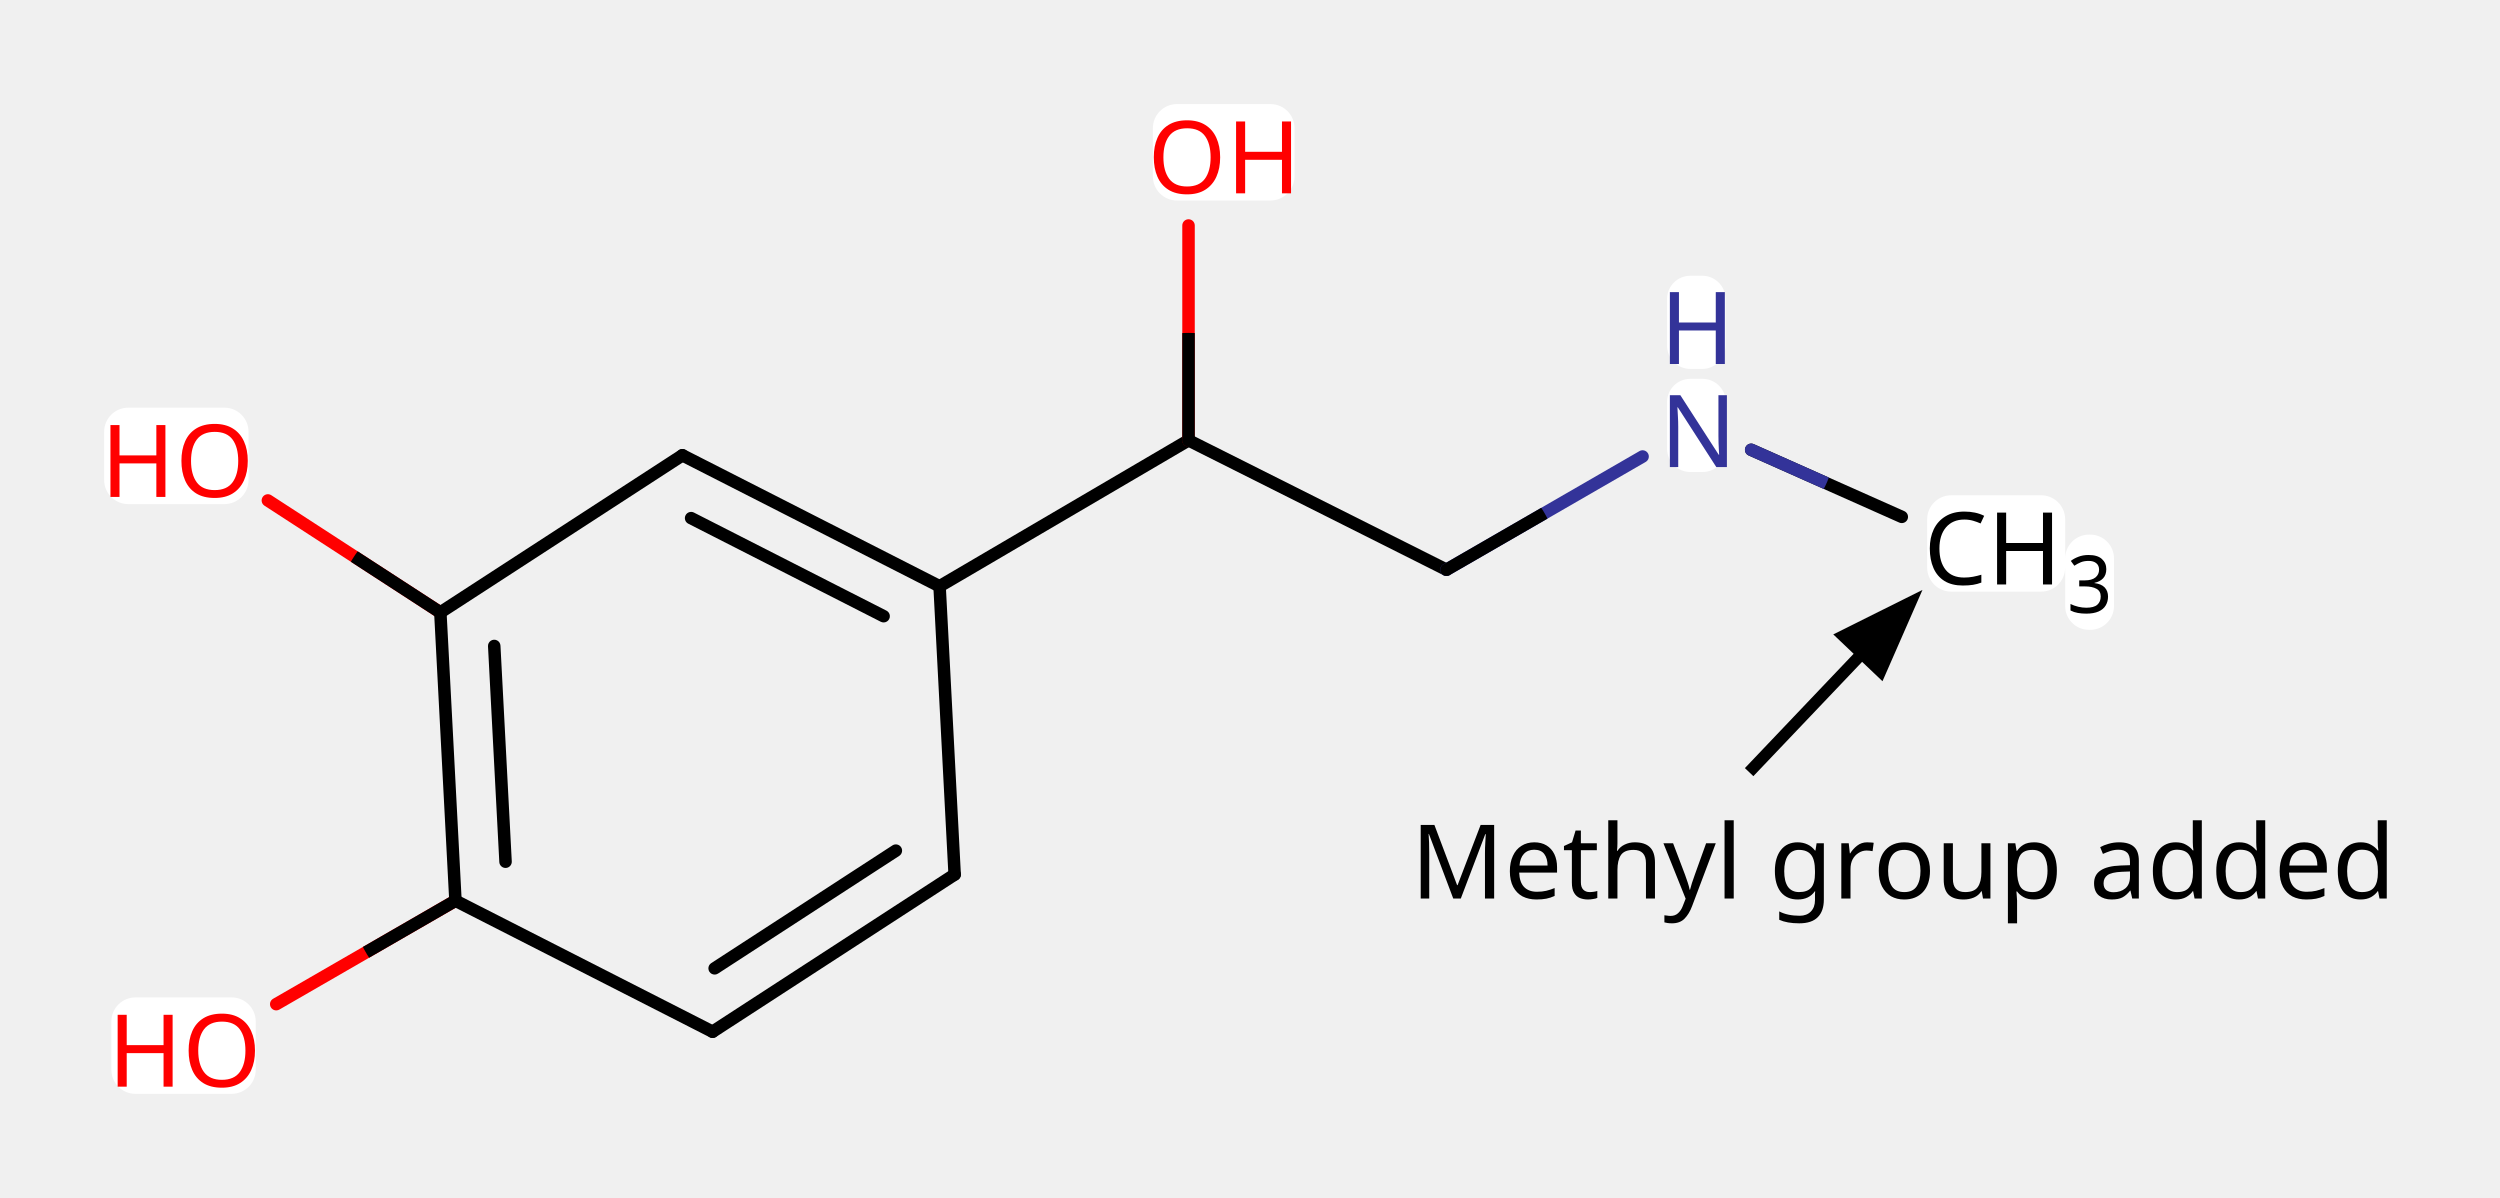
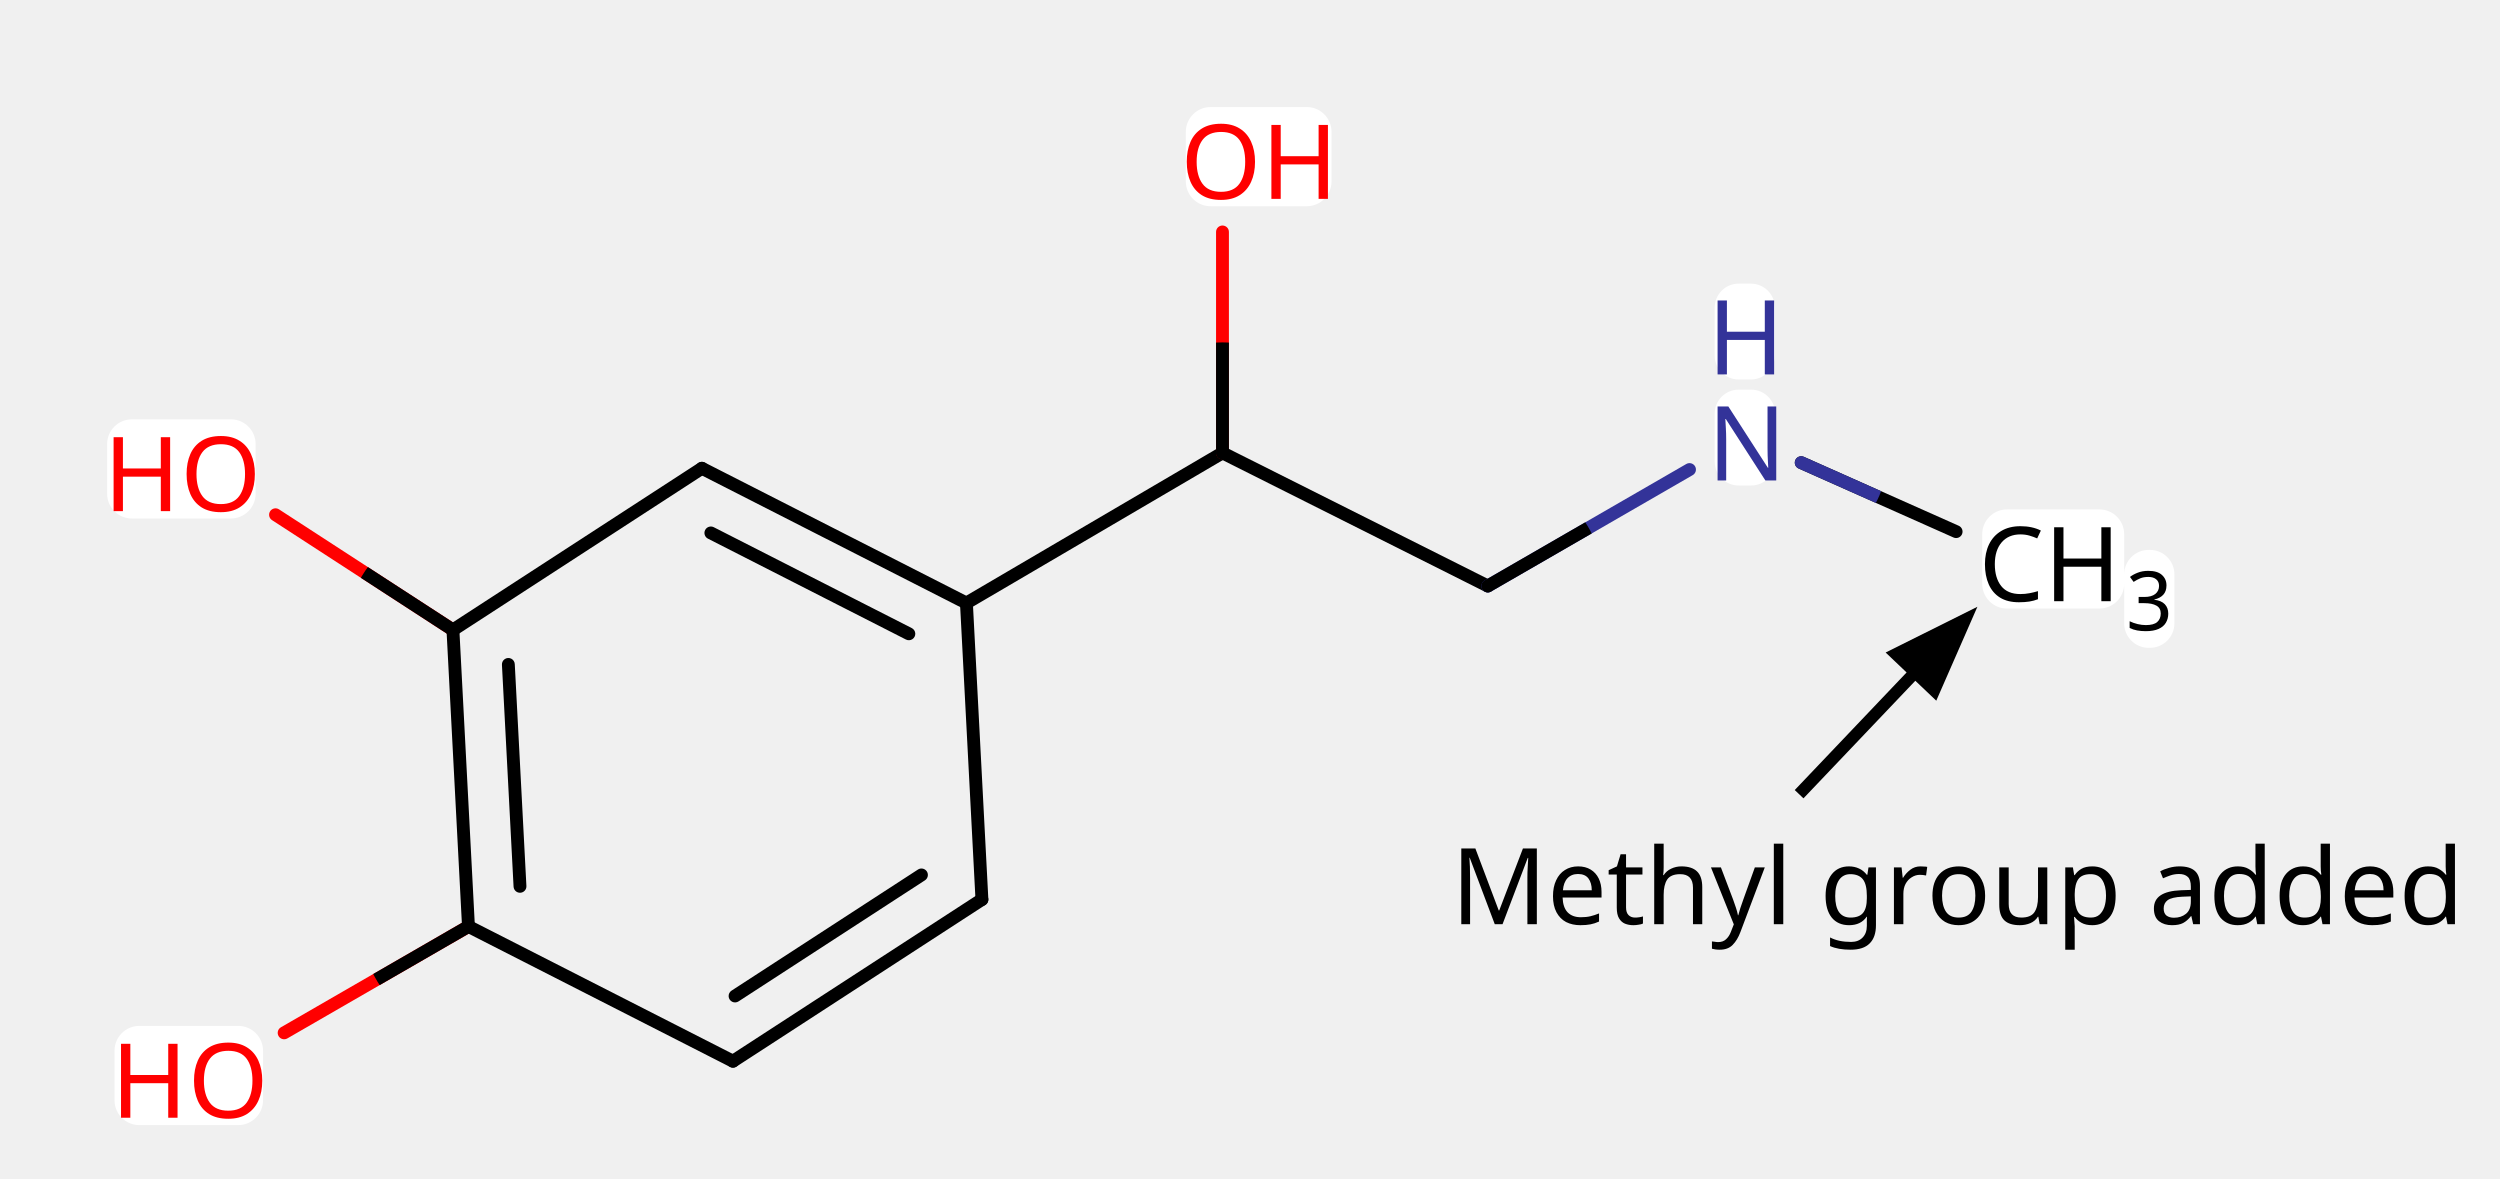
- <svg xmlns="http://www.w3.org/2000/svg" color-interpolation="auto" stroke="#000" stroke-linecap="square" width="720" stroke-miterlimit="10" height="345" font-family="'Dialog'" font-size="12">
+ <svg xmlns="http://www.w3.org/2000/svg" height="330" width="700" color-interpolation="auto" stroke="#000" stroke-linecap="square" stroke-miterlimit="10" font-family="'Dialog'" font-size="12">
  <defs>
    <clipPath id="a">
      <path d="M0 0h720v345H0V0z" />
    </clipPath>
    <clipPath id="b">
      <path d="M131.172 229.599c-16.458 0-29.8 13.342-29.8 29.8 0 16.457 13.342 29.8 29.8 29.8s29.8-13.343 29.8-29.8c0-16.458-13.343-29.8-29.8-29.8z" />
    </clipPath>
    <clipPath id="c">
      <path d="M126.819 146.774c-16.354 0-29.612 13.257-29.612 29.612 0 16.354 13.258 29.612 29.612 29.612s29.612-13.258 29.612-29.612c0-16.355-13.258-29.612-29.612-29.612z" />
    </clipPath>
    <clipPath id="d">
      <path d="M342.295 95.874c-17.082 0-30.93 13.848-30.93 30.93s13.848 30.93 30.93 30.93c17.083 0 30.93-13.848 30.93-30.93s-13.847-30.93-30.93-30.93z" />
    </clipPath>
    <clipPath id="e">
      <path d="M416.583 131.474c-18.01 0-32.61 14.6-32.61 32.61 0 18.01 14.6 32.609 32.61 32.609 18.01 0 32.609-14.6 32.609-32.61 0-18.01-14.6-32.609-32.61-32.609z" />
    </clipPath>
    <clipPath id="f">
      <path d="M504.34 105.803c-13.111 0-23.74 10.628-23.74 23.74 0 13.11 10.629 23.74 23.74 23.74 13.111 0 23.74-10.63 23.74-23.74 0-13.112-10.629-23.74-23.74-23.74z" />
    </clipPath>
    <clipPath id="g">
      <path d="M-31.072-281.96h720v345h-720v-345z" />
    </clipPath>
    <clipPath id="h">
      <path d="M-28.997-112.116h720v345h-720v-345z" />
    </clipPath>
    <clipPath id="i">
      <path d="M-478.113-73.835h720v345h-720v-345z" />
    </clipPath>
    <clipPath id="j">
      <path d="M-478.112-103.522h720v345h-720v-345z" />
    </clipPath>
    <clipPath id="k">
      <path d="M-330.53-24.68h720v345h-720v-345z" />
    </clipPath>
    <clipPath id="l">
      <path d="M-554.02-137.335h720v345h-720v-345z" />
    </clipPath>
    <clipPath id="m">
      <path d="M-595.27-152.494h720v345h-720v-345z" />
    </clipPath>
    <clipPath id="n">
      <path d="M405.856 226.081h96.001v14.484h-96.001v-14.484z" />
    </clipPath>
  </defs>
  <g fill="red" text-rendering="geometricPrecision" stroke="none">
    <path d="M130.272 257.84L78.657 287.64a1.799 1.799 0 1 0 1.8 3.116l51.614-29.798a1.799 1.799 0 1 0-1.799-3.117z" clip-path="url(#a)" />
    <path fill="#000" d="M130.272 257.84L78.657 287.64a1.799 1.799 0 1 0 1.8 3.116l51.614-29.798a1.799 1.799 0 1 0-1.799-3.117z" clip-path="url(#b)" />
  </g>
  <g fill="red" text-rendering="geometricPrecision" stroke="none">
    <path d="M127.799 174.877l-49.67-32.255a1.799 1.799 0 1 0-1.96 3.018l49.67 32.255a1.8 1.8 0 1 0 1.96-3.018z" clip-path="url(#a)" />
    <path fill="#000" d="M127.799 174.877l-49.67-32.255a1.799 1.799 0 1 0-1.96 3.018l49.67 32.255a1.8 1.8 0 1 0 1.96-3.018z" clip-path="url(#c)" />
  </g>
  <path d="M197.349 129.513a1.799 1.799 0 1 0-1.634 3.206l74.066 37.733a1.799 1.799 0 1 0 1.633-3.206zm2.51 18.106a1.799 1.799 0 1 0-1.634 3.206l55.432 28.24a1.799 1.799 0 1 0 1.633-3.206z" clip-path="url(#a)" stroke="none" text-rendering="geometricPrecision" />
  <path d="M195.552 129.607l-69.713 45.27a1.799 1.799 0 1 0 1.96 3.018l69.713-45.27a1.799 1.799 0 1 0-1.96-3.018z" clip-path="url(#a)" stroke="none" text-rendering="geometricPrecision" />
  <path d="M144.136 185.948a1.799 1.799 0 1 0-3.593.189l3.257 62.13a1.799 1.799 0 1 0 3.594-.188zm-15.52-9.656a1.799 1.799 0 1 0-3.594.188l4.353 83.013a1.8 1.8 0 1 0 3.593-.189z" clip-path="url(#a)" stroke="none" text-rendering="geometricPrecision" />
  <path d="M130.355 261.002l74.055 37.743a1.799 1.799 0 1 0 1.634-3.206l-74.055-37.743a1.799 1.799 0 1 0-1.634 3.206z" clip-path="url(#a)" stroke="none" text-rendering="geometricPrecision" />
  <path d="M204.85 277.363a1.799 1.799 0 1 0 1.96 3.017l52.176-33.889a1.799 1.799 0 1 0-1.96-3.018zm-.603 18.27a1.799 1.799 0 1 0 1.96 3.018l69.713-45.28a1.799 1.799 0 1 0-1.96-3.018z" clip-path="url(#a)" stroke="none" text-rendering="geometricPrecision" />
  <path d="M276.737 251.768l-4.343-83.013a1.799 1.799 0 1 0-3.593.188l4.342 83.013a1.799 1.799 0 1 0 3.594-.188z" clip-path="url(#a)" stroke="none" text-rendering="geometricPrecision" />
  <path d="M271.508 170.401l71.697-42.045a1.799 1.799 0 1 0-1.82-3.104l-71.698 42.045a1.799 1.799 0 1 0 1.82 3.104z" clip-path="url(#a)" stroke="none" text-rendering="geometricPrecision" />
  <g fill="red" text-rendering="geometricPrecision" stroke="none">
    <path d="M344.095 126.804v-61.86a1.799 1.799 0 1 0-3.599 0v61.86a1.799 1.799 0 1 0 3.599 0z" clip-path="url(#a)" />
    <path fill="#000" d="M344.095 126.804v-61.86a1.799 1.799 0 1 0-3.599 0v61.86a1.799 1.799 0 1 0 3.599 0z" clip-path="url(#d)" />
  </g>
  <path d="M341.488 128.412l74.288 37.28a1.799 1.799 0 1 0 1.614-3.216l-74.288-37.28a1.799 1.799 0 1 0-1.614 3.216z" clip-path="url(#a)" stroke="none" text-rendering="geometricPrecision" />
  <g fill="#339" text-rendering="geometricPrecision" stroke="none">
    <path d="M417.482 165.642l56.482-32.609a1.799 1.799 0 1 0-1.8-3.116l-56.48 32.608a1.799 1.799 0 1 0 1.798 3.117z" clip-path="url(#a)" />
    <path fill="#000" d="M417.482 165.642l56.482-32.609a1.799 1.799 0 1 0-1.8-3.116l-56.48 32.608a1.799 1.799 0 1 0 1.798 3.117z" clip-path="url(#e)" />
  </g>
  <g text-rendering="geometricPrecision" stroke="none">
    <path d="M503.608 131.186l43.374 19.313a1.799 1.799 0 1 0 1.464-3.287l-43.374-19.313a1.799 1.799 0 1 0-1.464 3.287z" clip-path="url(#a)" />
    <path fill="#339" d="M503.608 131.186l43.374 19.313a1.799 1.799 0 1 0 1.464-3.287l-43.374-19.313a1.799 1.799 0 1 0-1.464 3.287z" clip-path="url(#f)" />
  </g>
  <path d="M39.016 287.253a6.943 6.943 0 0 0-6.944 6.944v13.886a6.943 6.943 0 0 0 6.944 6.944h27.691a6.943 6.943 0 0 0 6.943-6.944v-13.886a6.943 6.943 0 0 0-6.943-6.944z" clip-path="url(#a)" stroke="none" fill="#fff" text-rendering="geometricPrecision" />
  <text y="31" clip-path="url(#g)" stroke="none" transform="translate(31.072 281.96)" fill="red" text-rendering="geometricPrecision" font-size="29" font-family="sans-serif">HO</text>
  <g fill="#fff" text-rendering="geometricPrecision" font-size="29" font-family="sans-serif" stroke="none">
    <path d="M36.94 117.41a6.943 6.943 0 0 0-6.943 6.943v13.886a6.943 6.943 0 0 0 6.943 6.944h27.692a6.943 6.943 0 0 0 6.943-6.944v-13.886a6.943 6.943 0 0 0-6.944-6.944z" clip-path="url(#a)" />
    <text y="31" transform="translate(28.997 112.116)" clip-path="url(#h)" fill="red">HO</text>
  </g>
  <g fill="#fff" text-rendering="geometricPrecision" font-size="29" font-family="sans-serif" stroke="none">
    <path d="M486.822 79.417a6.709 6.709 0 0 0-6.71 6.709v13.418a6.709 6.709 0 0 0 6.71 6.709h3.425a6.709 6.709 0 0 0 6.71-6.71V86.127a6.709 6.709 0 0 0-6.71-6.71zm-.001 29.687a6.709 6.709 0 0 0-6.71 6.709v13.418a6.709 6.709 0 0 0 6.71 6.709h3.504a6.709 6.709 0 0 0 6.709-6.71v-13.417a6.709 6.709 0 0 0-6.71-6.71z" clip-path="url(#a)" />
    <text y="31" transform="translate(478.113 73.835)" clip-path="url(#i)" fill="#339">H</text>
  </g>
  <text y="31" clip-path="url(#j)" stroke="none" transform="translate(478.112 103.522)" fill="#339" text-rendering="geometricPrecision" font-size="29" font-family="sans-serif">N</text>
  <g fill="#fff" text-rendering="geometricPrecision" font-size="29" font-family="sans-serif" stroke="none">
    <path d="M338.973 29.973a6.943 6.943 0 0 0-6.943 6.944v13.886a6.943 6.943 0 0 0 6.943 6.944h26.91a6.943 6.943 0 0 0 6.944-6.944V36.917a6.943 6.943 0 0 0-6.944-6.944z" clip-path="url(#a)" />
    <text y="31" transform="translate(330.53 24.68)" clip-path="url(#k)" fill="red">OH</text>
  </g>
  <g fill="#fff" text-rendering="geometricPrecision" font-size="29" font-family="sans-serif" stroke="none">
    <path d="M561.959 142.638a6.938 6.938 0 0 0-6.939 6.939v13.877a6.938 6.938 0 0 0 6.939 6.938h25.873a6.938 6.938 0 0 0 6.938-6.938v11.083a6.855 6.855 0 0 0 6.856 6.856h.351a6.855 6.855 0 0 0 6.856-6.856v-13.71a6.855 6.855 0 0 0-6.856-6.856h-.351a6.855 6.855 0 0 0-6.856 6.855v-11.25a6.939 6.939 0 0 0-6.938-6.938z" clip-path="url(#a)" />
    <text y="31" transform="translate(554.02 137.335)" clip-path="url(#l)" fill="#000">CH</text>
  </g>
  <text y="24" clip-path="url(#m)" stroke="none" transform="translate(595.27 152.494)" text-rendering="geometricPrecision" font-size="23" font-family="sans-serif">3</text>
  <text x="406.29" y="237.122" clip-path="url(#n)" stroke="none" transform="translate(-799.863 -445.166) scale(2.9687)" text-rendering="geometricPrecision" font-size="10" font-family="sans-serif">Methyl group added</text>
  <path d="M533.846 188.288l-31.32 32.923 2.444 2.325 31.32-32.923 5.866 5.58 11.514-26.296-25.69 12.81z" clip-path="url(#a)" stroke="none" text-rendering="geometricPrecision" />
</svg>
